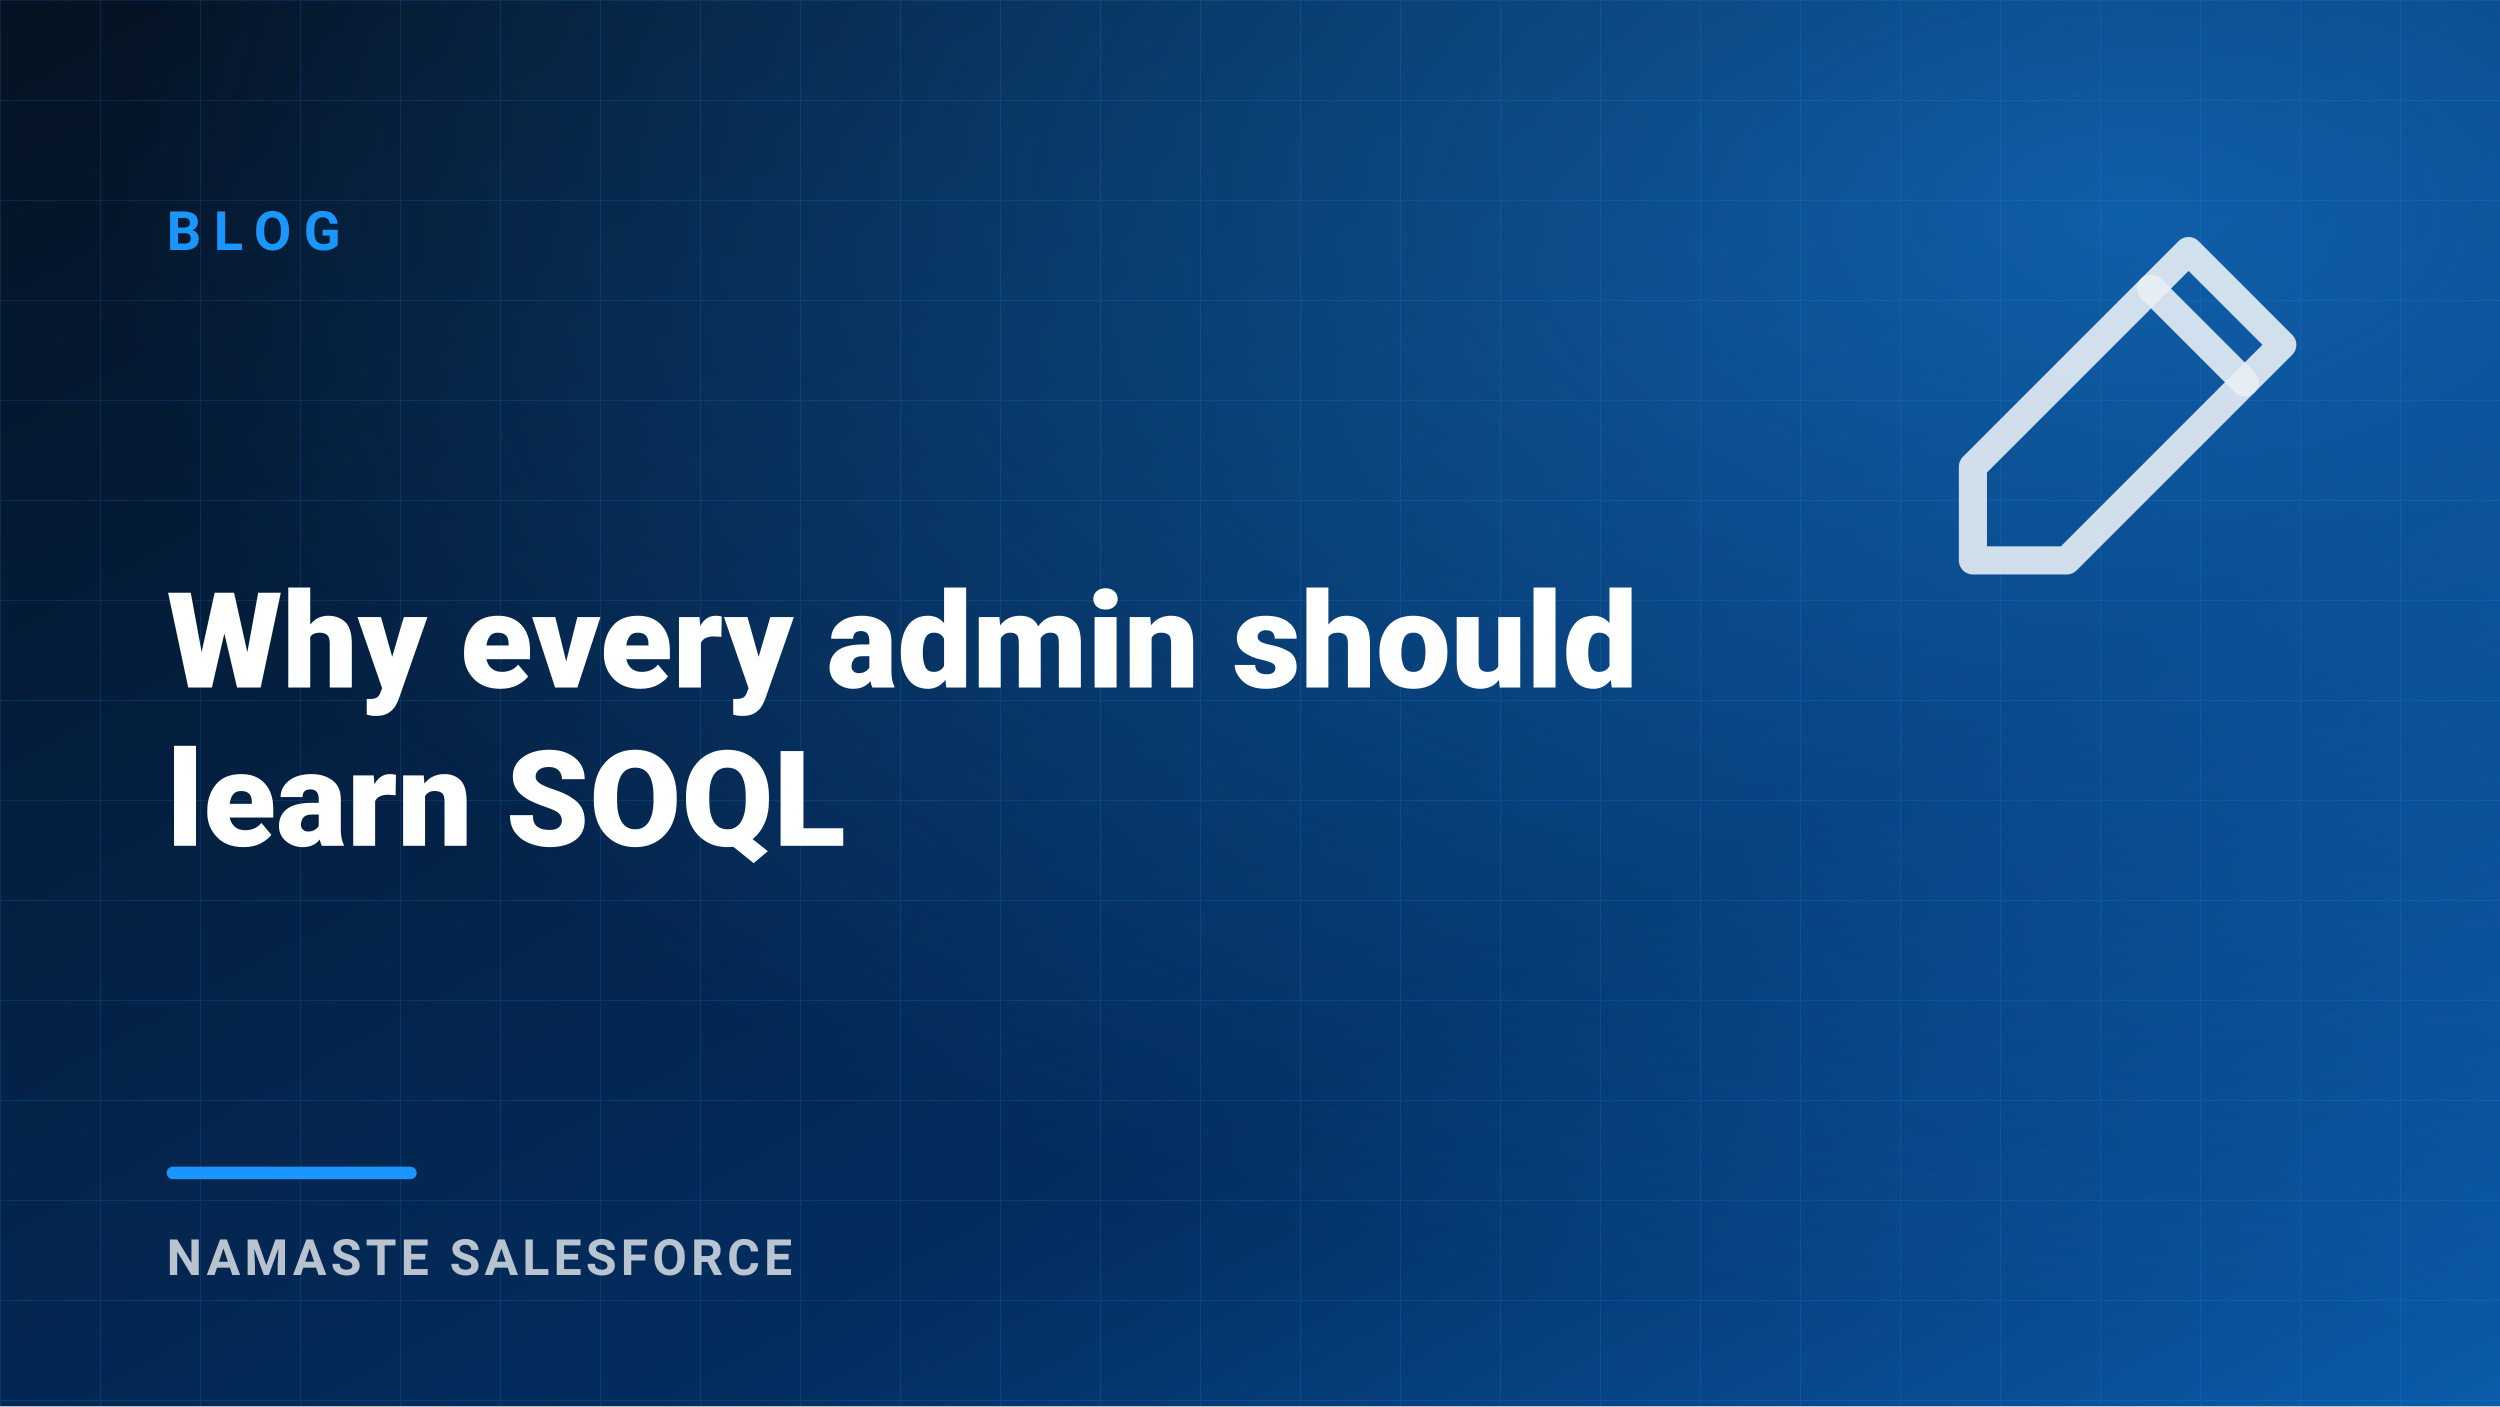
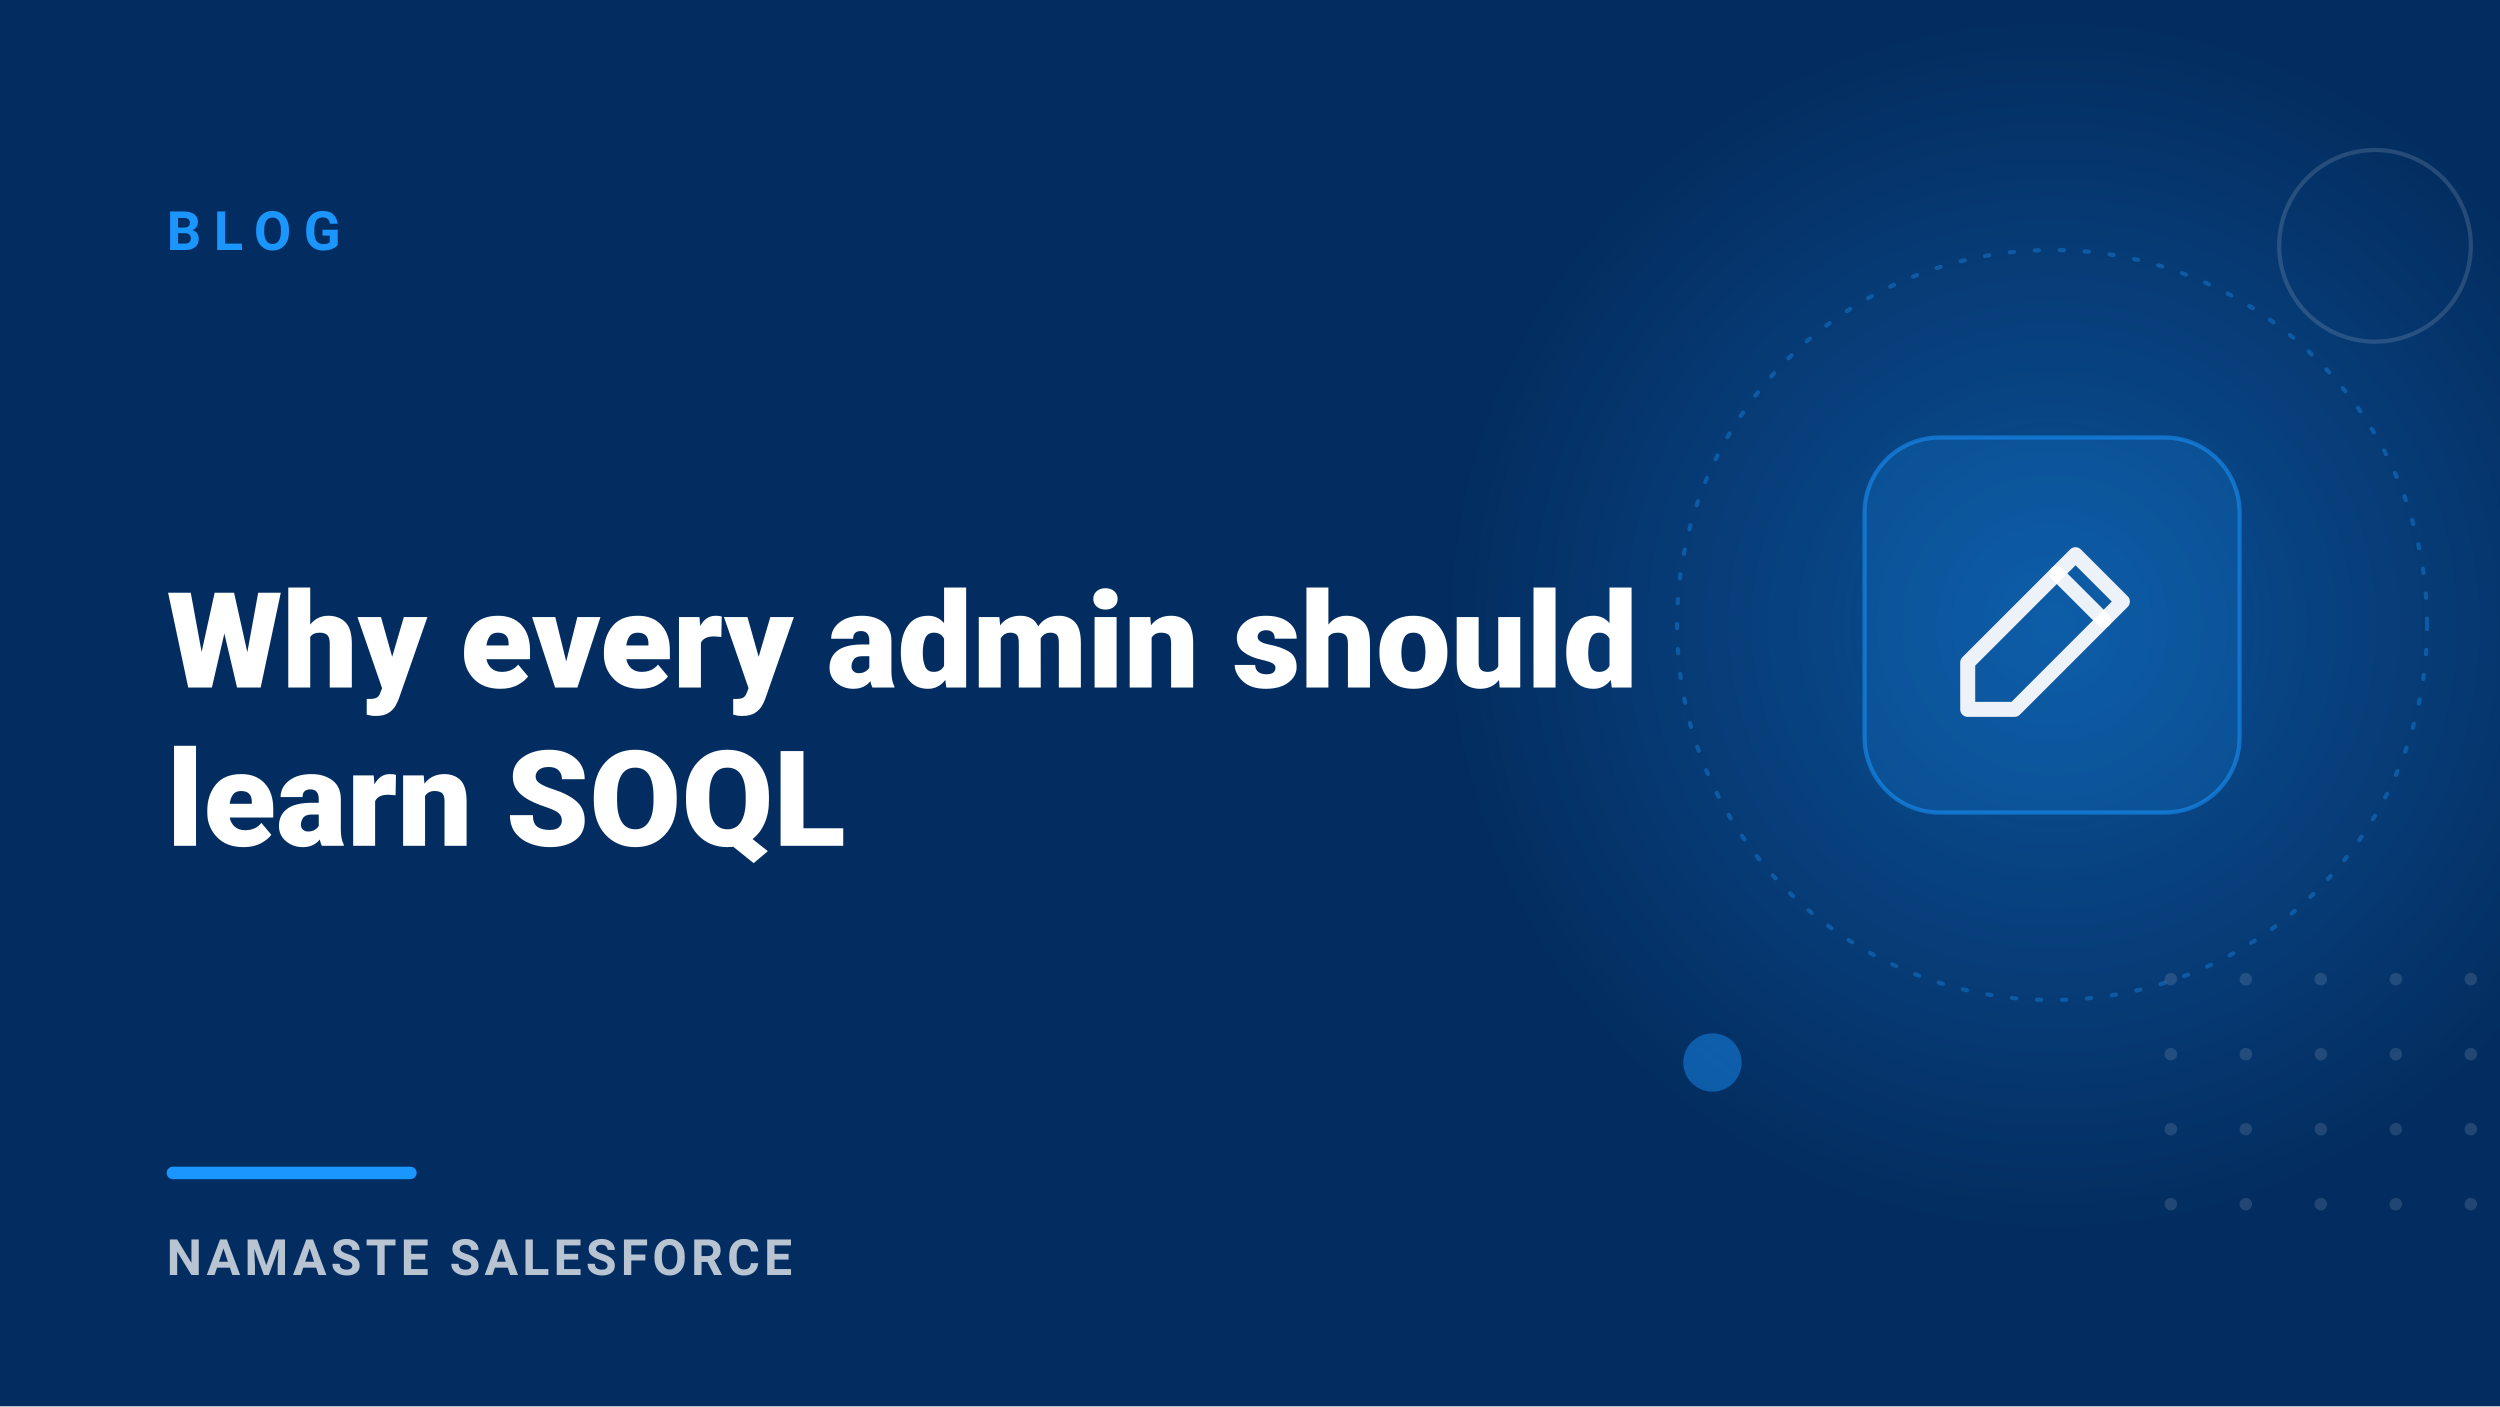
<svg xmlns="http://www.w3.org/2000/svg" viewBox="0 0 1200 675" font-family="Figtree,-apple-system,'Segoe UI',Roboto,sans-serif">
  <defs>
-     <linearGradient id="bg" x1="0" y1="0" x2="1" y2="1">
-       <stop offset="0" stop-color="#051222" />
-       <stop offset="0.65" stop-color="#032d60" />
-       <stop offset="1" stop-color="#0b5cab" />
-     </linearGradient>
-     <pattern id="grid" width="48" height="48" patternUnits="userSpaceOnUse">
-       <path d="M48 0H0v48" fill="none" stroke="rgba(27,150,255,0.16)" stroke-width="1" />
-     </pattern>
-     <radialGradient id="glow" cx="0.85" cy="0.15" r="0.8">
-       <stop offset="0" stop-color="rgba(27,150,255,0.5)" />
+     <radialGradient id="glow" cx="0.5" cy="0.5" r="0.5">
+       <stop offset="0" stop-color="rgba(27,150,255,0.35)" />
      <stop offset="1" stop-color="rgba(27,150,255,0)" />
    </radialGradient>
+     <clipPath id="frame">
+       <rect width="1200" height="675" />
+     </clipPath>
  </defs>
-   <rect width="1200" height="675" fill="url(#bg)" />
-   <rect width="1200" height="675" fill="url(#grid)" />
-   <rect width="1200" height="675" fill="url(#glow)" />
-   <g transform="translate(920,80) scale(9)" fill="none" stroke="rgba(255,255,255,0.9)" stroke-width="1.5" stroke-linecap="round" stroke-linejoin="round" opacity="0.9">
-     <path d="M14.5 4.5 19.5 9.5 8 21H3v-5L14.5 4.5z" />
-     <path d="m12.5 6.5 5 5" />
+   <rect width="1200" height="675" fill="#032d60" />
+   <g clip-path="url(#frame)">
+     <circle cx="985" cy="300" r="290" fill="url(#glow)" />
+     <circle cx="985" cy="300" r="180" fill="none" stroke="rgba(27,150,255,0.35)" stroke-width="2" stroke-dasharray="2 10" stroke-linecap="round" />
+     <circle cx="1140" cy="118" r="46" fill="none" stroke="rgba(255,255,255,0.14)" stroke-width="2" />
+     <circle cx="822" cy="510" r="14" fill="rgba(27,150,255,0.45)" />
+     <g fill="rgba(255,255,255,0.12)" transform="translate(1042,470)">
+       <circle cx="0" cy="0" r="3" />
+       <circle cx="0" cy="36" r="3" />
+       <circle cx="0" cy="72" r="3" />
+       <circle cx="0" cy="108" r="3" />
+       <circle cx="36" cy="0" r="3" />
+       <circle cx="36" cy="36" r="3" />
+       <circle cx="36" cy="72" r="3" />
+       <circle cx="36" cy="108" r="3" />
+       <circle cx="72" cy="0" r="3" />
+       <circle cx="72" cy="36" r="3" />
+       <circle cx="72" cy="72" r="3" />
+       <circle cx="72" cy="108" r="3" />
+       <circle cx="108" cy="0" r="3" />
+       <circle cx="108" cy="36" r="3" />
+       <circle cx="108" cy="72" r="3" />
+       <circle cx="108" cy="108" r="3" />
+       <circle cx="144" cy="0" r="3" />
+       <circle cx="144" cy="36" r="3" />
+       <circle cx="144" cy="72" r="3" />
+       <circle cx="144" cy="108" r="3" />
+     </g>
+     <rect x="895" y="210" width="180" height="180" rx="36" fill="rgba(27,150,255,0.16)" stroke="rgba(27,150,255,0.55)" stroke-width="2" />
+     <g transform="translate(931,246) scale(4.5)" fill="none" stroke="rgba(255,255,255,0.92)" stroke-width="1.6" stroke-linecap="round" stroke-linejoin="round">
+       <path d="M14.5 4.5 19.5 9.5 8 21H3v-5L14.5 4.5z" />
+       <path d="m12.5 6.5 5 5" />
+     </g>
  </g>
  <text x="80" y="120" font-size="26" font-weight="700" letter-spacing="6" fill="#1b96ff">BLOG</text>
  <text x="80" y="330" font-size="64" font-weight="800" fill="#ffffff">
    <tspan x="80" dy="0">Why every admin should</tspan>
    <tspan x="80" dy="76">learn SOQL</tspan>
  </text>
  <rect x="80" y="560" width="120" height="6" rx="3" fill="#1b96ff" />
  <text x="80" y="612" font-size="24" font-weight="600" letter-spacing="2" fill="rgba(244,246,248,0.75)">NAMASTE SALESFORCE</text>
</svg>
